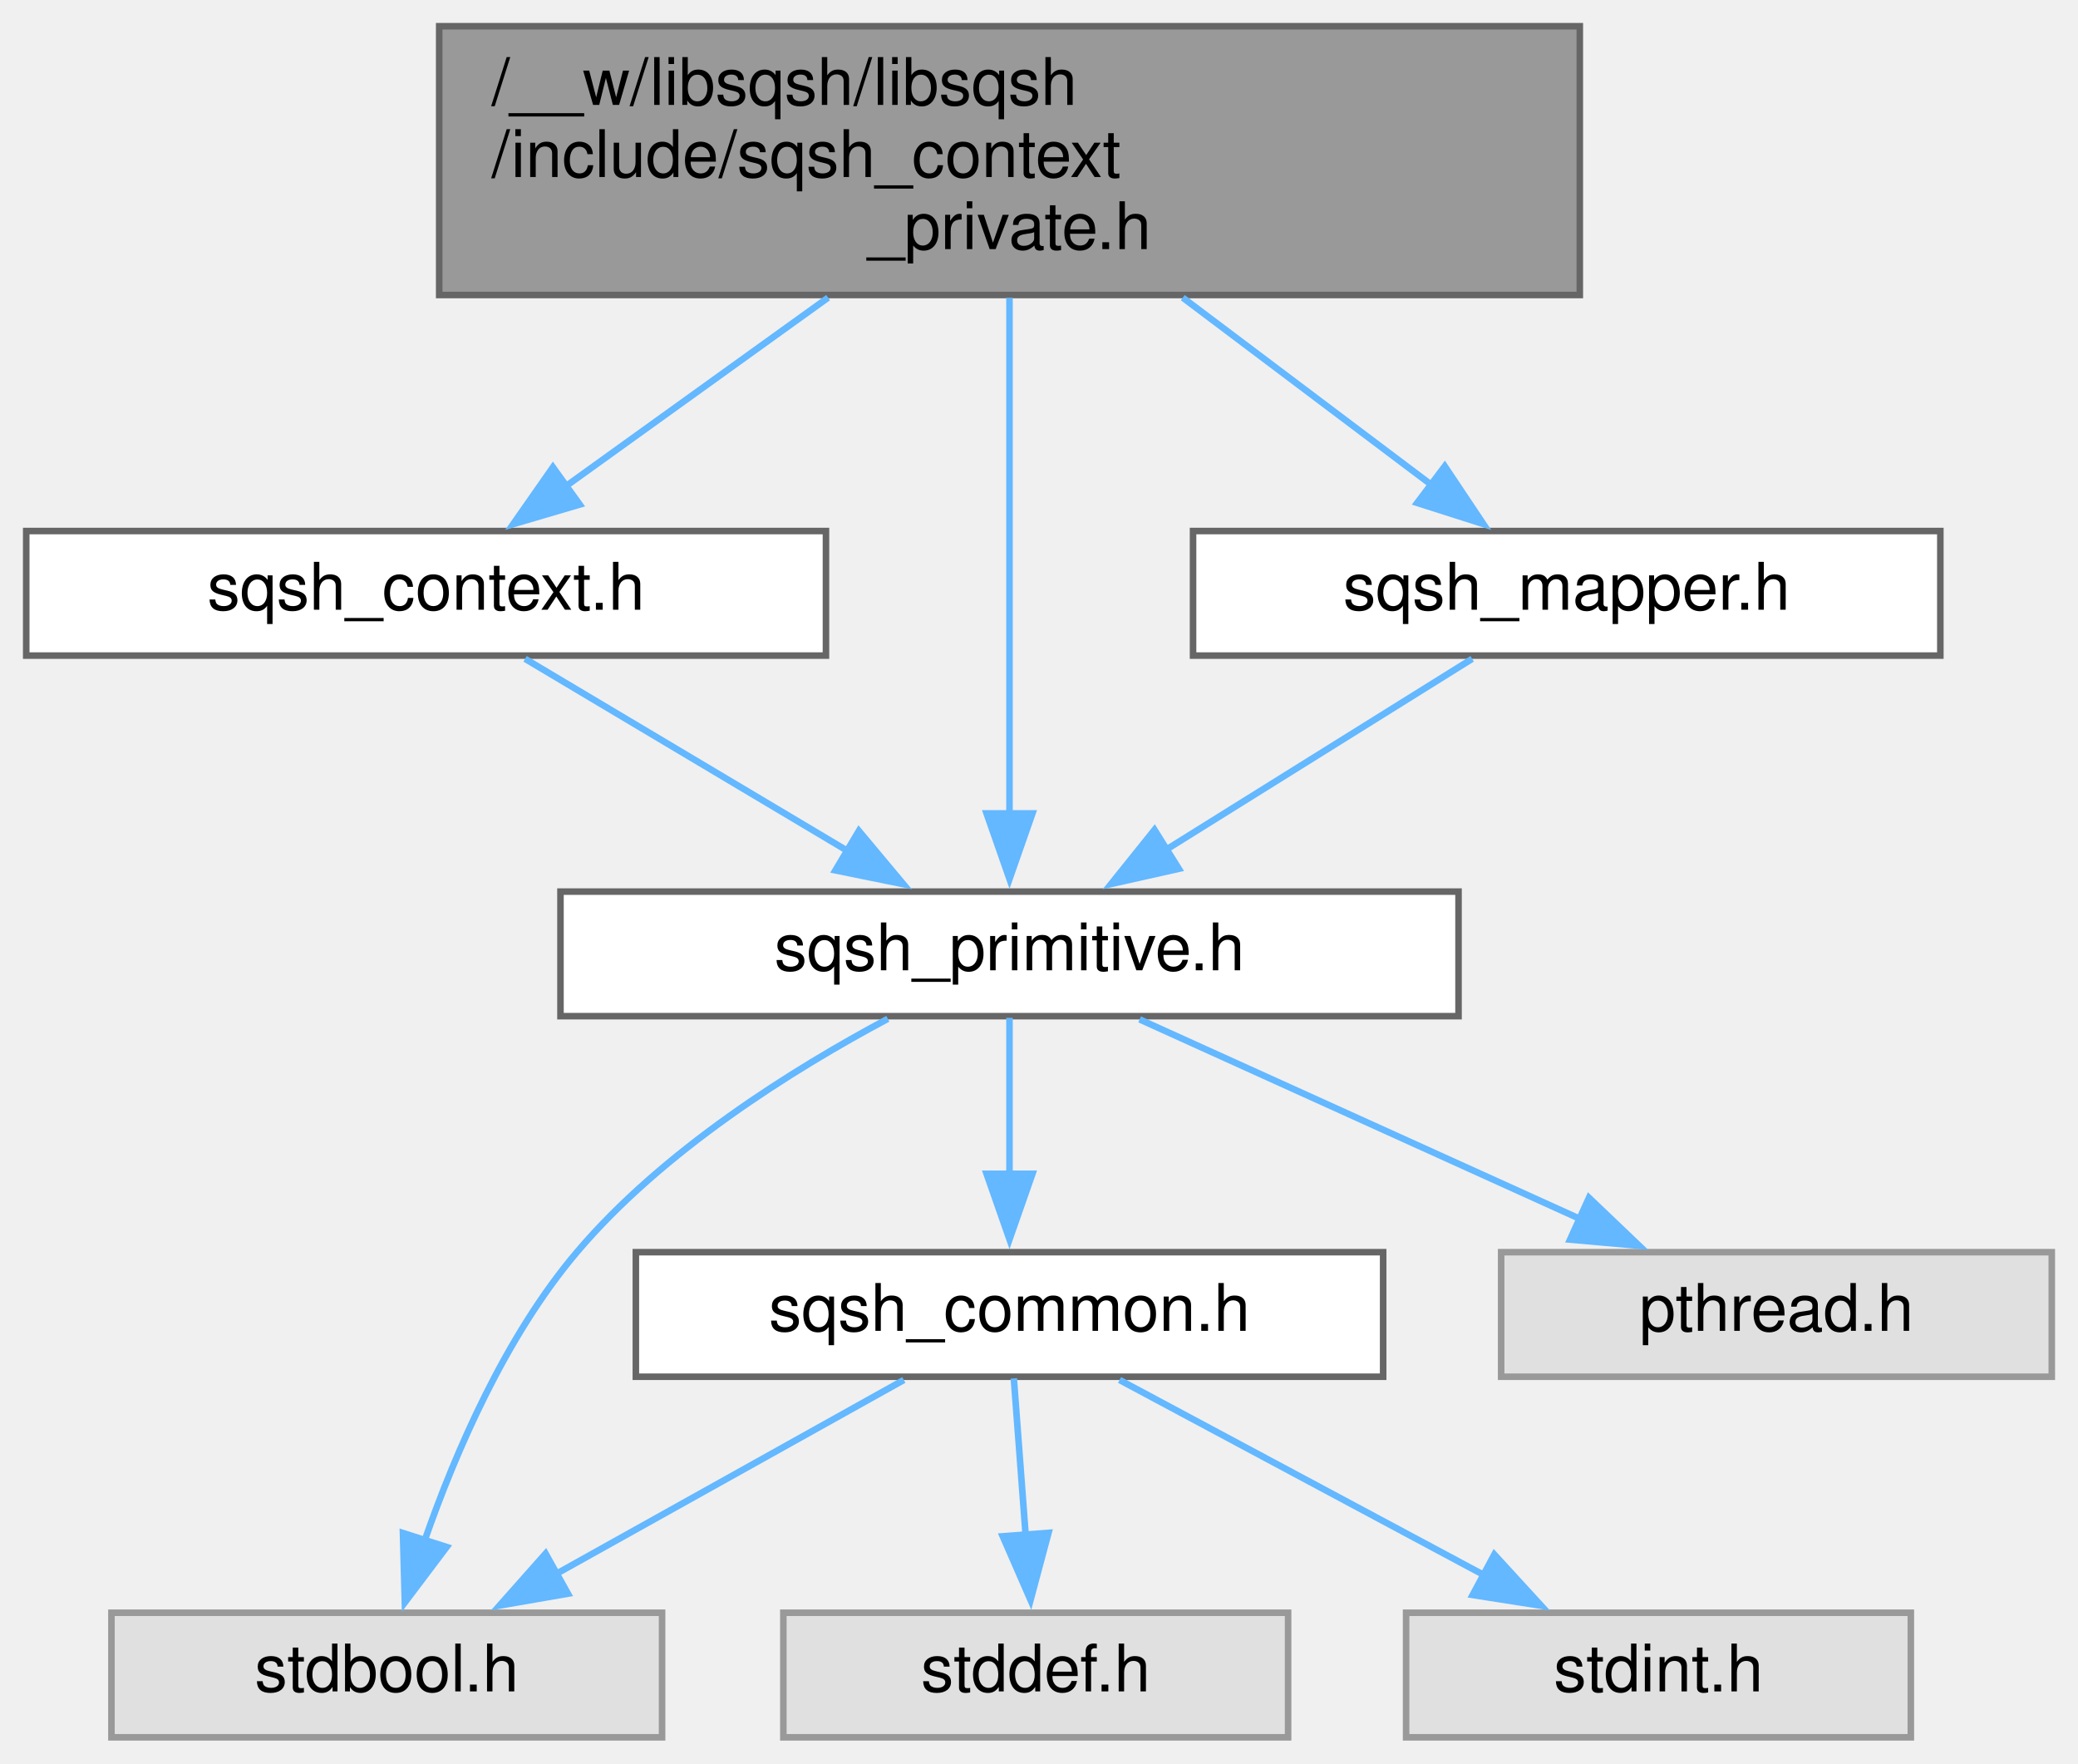
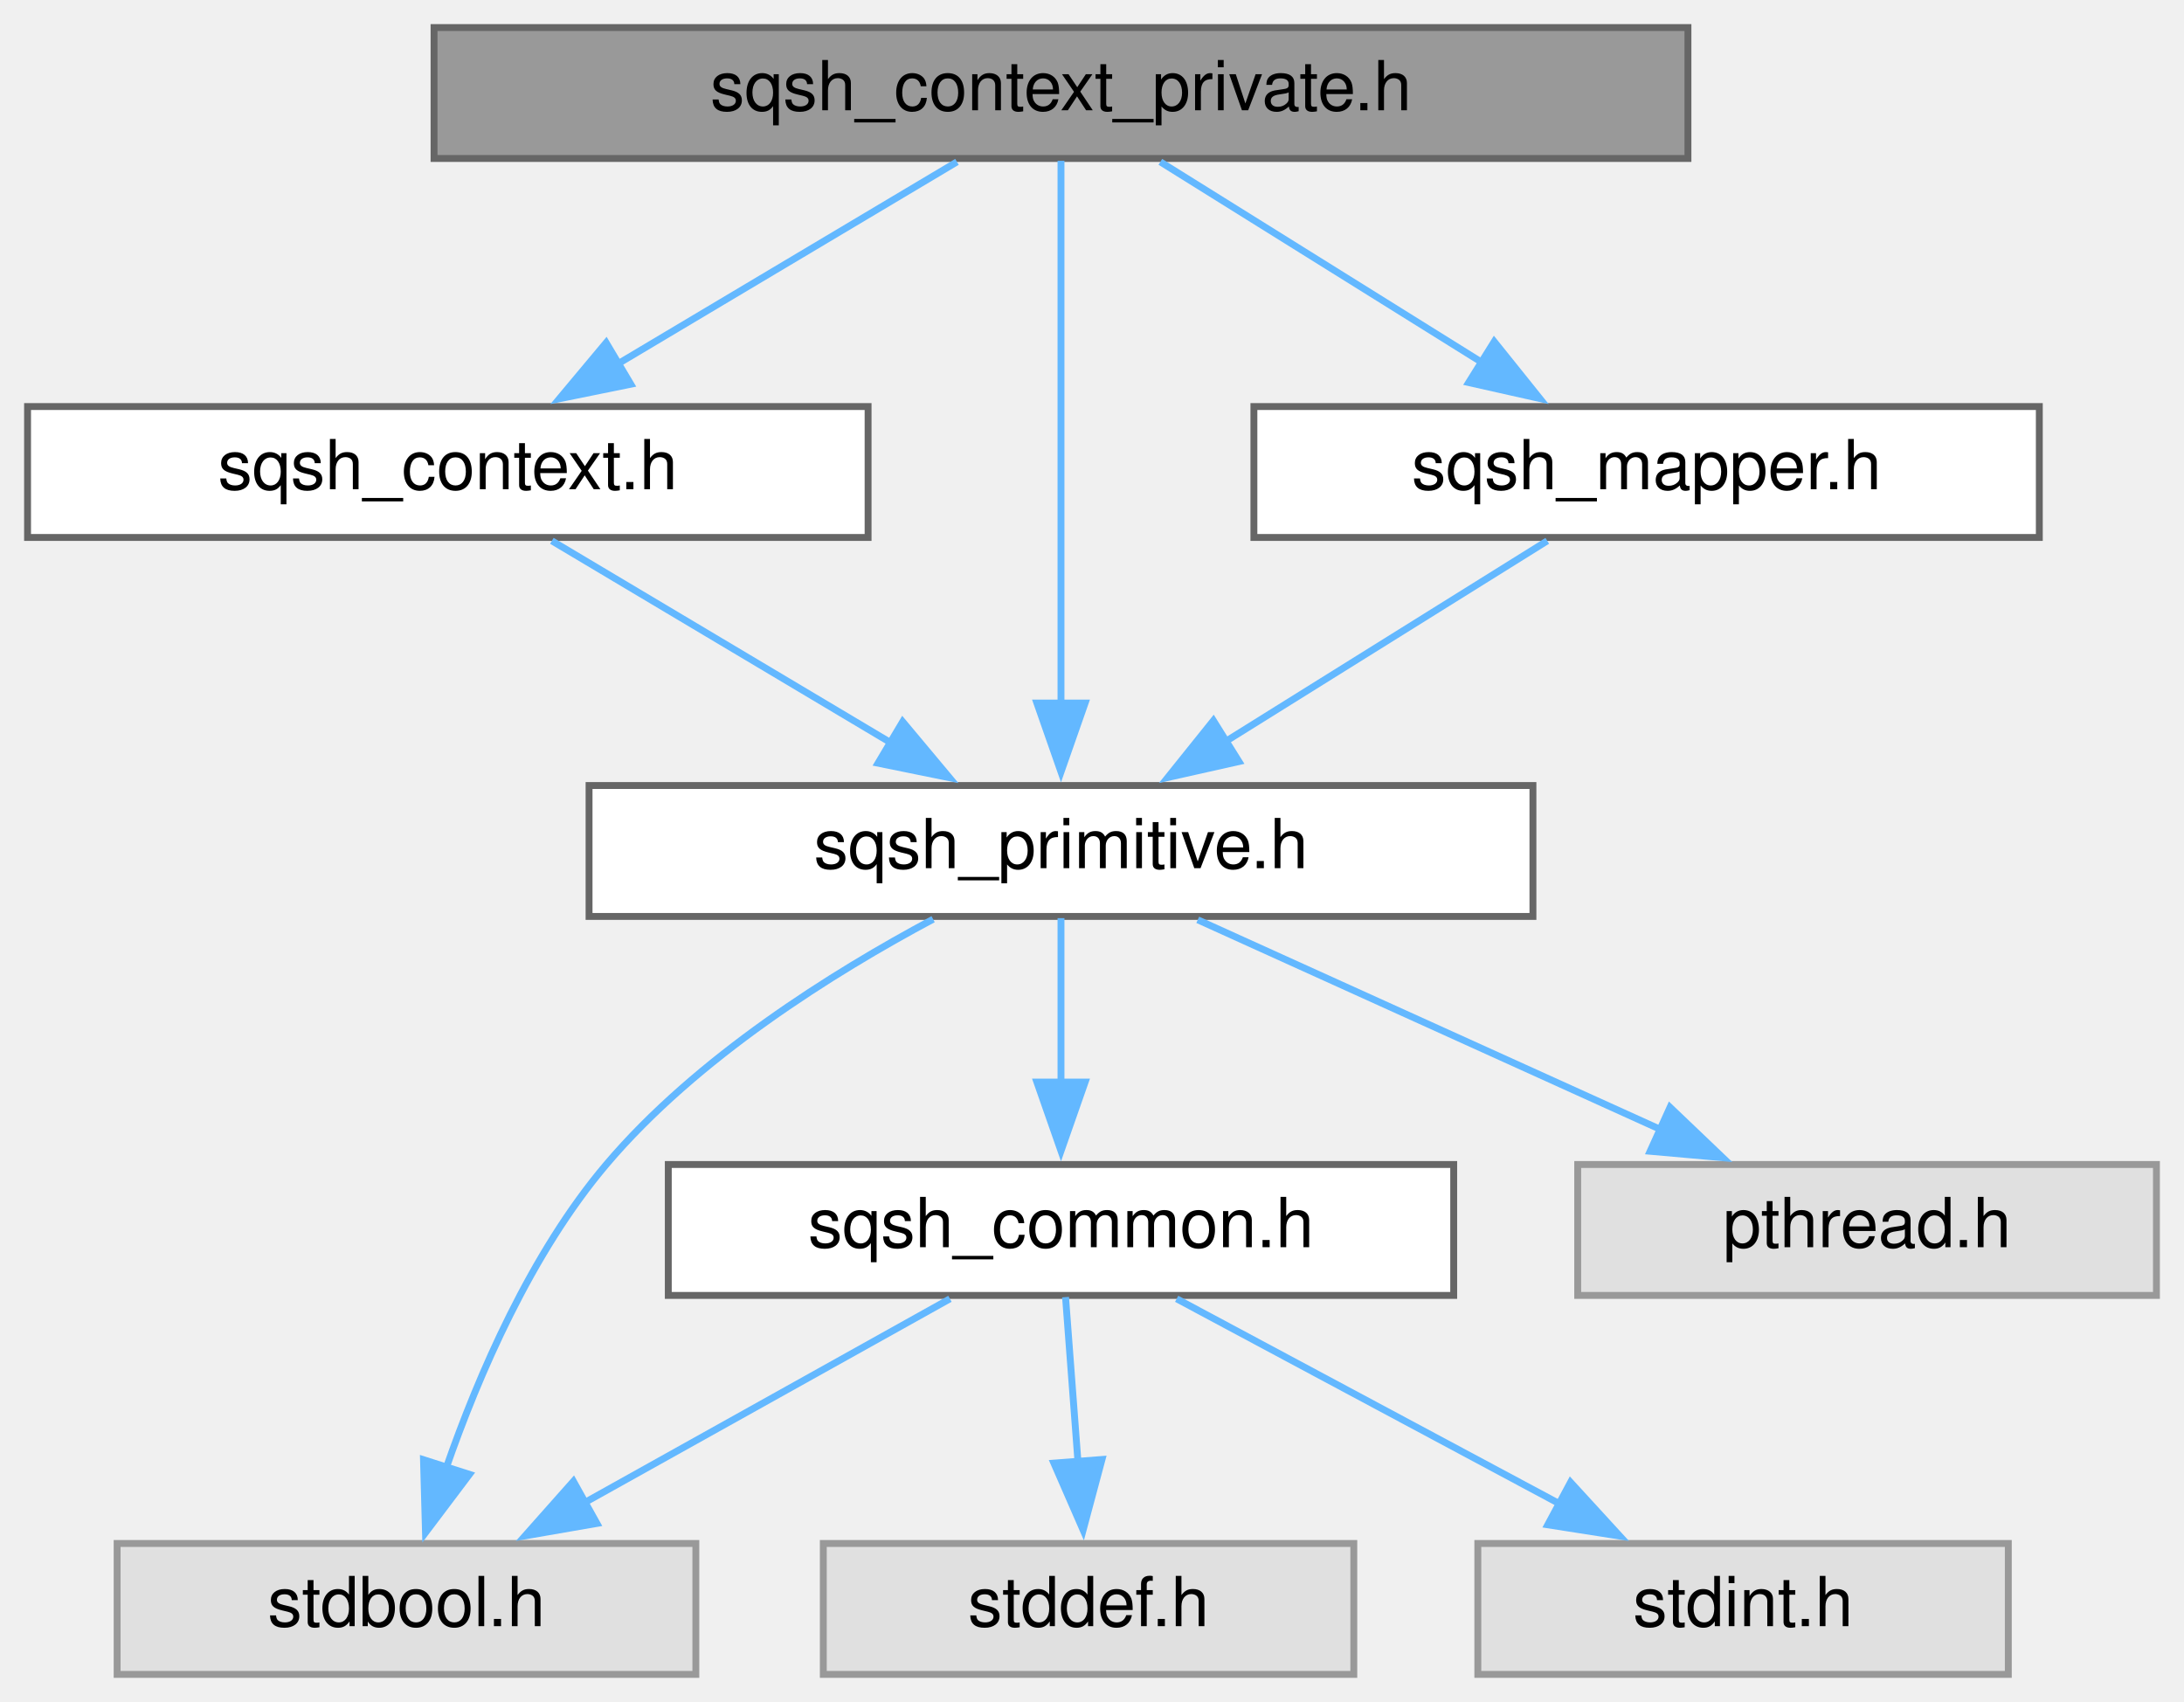
- <svg xmlns="http://www.w3.org/2000/svg" xmlns:xlink="http://www.w3.org/1999/xlink" width="317pt" height="269pt" viewBox="0.00 0.00 317.00 269.00">
-   <g id="graph0" class="graph" transform="scale(1 1) rotate(0) translate(4 265)">
+ <svg xmlns="http://www.w3.org/2000/svg" xmlns:xlink="http://www.w3.org/1999/xlink" width="317pt" height="247pt" viewBox="0.00 0.00 317.00 247.00">
+   <g id="graph0" class="graph" transform="scale(1 1) rotate(0) translate(4 243)">
    <g id="node1" class="node">
      <g id="a_node1">
        <a xlink:title=" ">
-           <polygon fill="#999999" stroke="#666666" points="237,-261 63,-261 63,-220 237,-220 237,-261" />
-           <text text-anchor="start" x="71" y="-249" font-family="Helvetica,sans-Serif" font-size="10.00">/__w/libsqsh/libsqsh</text>
-           <text text-anchor="start" x="71" y="-238" font-family="Helvetica,sans-Serif" font-size="10.00">/include/sqsh_context</text>
-           <text text-anchor="middle" x="150" y="-227" font-family="Helvetica,sans-Serif" font-size="10.00">_private.h</text>
+           <polygon fill="#999999" stroke="#666666" points="241,-239 59,-239 59,-220 241,-220 241,-239" />
+           <text text-anchor="middle" x="150" y="-227" font-family="Helvetica,sans-Serif" font-size="10.00">sqsh_context_private.h</text>
        </a>
      </g>
    </g>
    <g id="node2" class="node">
      <g id="a_node2">
        <a xlink:href="sqsh__context_8h.html" target="_top" xlink:title=" ">
          <polygon fill="white" stroke="#666666" points="122,-184 0,-184 0,-165 122,-165 122,-184" />
          <text text-anchor="middle" x="61" y="-172" font-family="Helvetica,sans-Serif" font-size="10.00">sqsh_context.h</text>
        </a>
      </g>
    </g>
    <g id="edge1" class="edge">
-       <path fill="none" stroke="#63b8ff" d="M122.33,-219.6C109.41,-210.31 94.28,-199.43 82.27,-190.8" />
-       <polygon fill="#63b8ff" stroke="#63b8ff" points="84.44,-188.04 74.28,-185.05 80.35,-193.73 84.44,-188.04" />
+       <path fill="none" stroke="#63b8ff" d="M134.9,-219.51C121.4,-211.47 101.35,-199.53 85.54,-190.11" />
+       <polygon fill="#63b8ff" stroke="#63b8ff" points="87.56,-187.24 77.18,-185.13 83.98,-193.26 87.56,-187.24" />
    </g>
    <g id="node3" class="node">
      <g id="a_node3">
        <a xlink:href="sqsh__primitive_8h.html" target="_top" xlink:title=" ">
          <polygon fill="white" stroke="#666666" points="218.5,-129 81.5,-129 81.5,-110 218.5,-110 218.5,-129" />
          <text text-anchor="middle" x="150" y="-117" font-family="Helvetica,sans-Serif" font-size="10.00">sqsh_primitive.h</text>
        </a>
      </g>
    </g>
    <g id="edge11" class="edge">
-       <path fill="none" stroke="#63b8ff" d="M150,-219.58C150,-197.68 150,-162.68 150,-140.68" />
-       <polygon fill="#63b8ff" stroke="#63b8ff" points="153.5,-140.93 150,-130.93 146.5,-140.93 153.5,-140.93" />
+       <path fill="none" stroke="#63b8ff" d="M150,-219.66C150,-202.57 150,-164.61 150,-140.92" />
+       <polygon fill="#63b8ff" stroke="#63b8ff" points="153.5,-140.97 150,-130.97 146.5,-140.97 153.5,-140.97" />
    </g>
    <g id="node9" class="node">
      <g id="a_node9">
        <a xlink:href="sqsh__mapper_8h.html" target="_top" xlink:title=" ">
          <polygon fill="white" stroke="#666666" points="292,-184 178,-184 178,-165 292,-165 292,-184" />
          <text text-anchor="middle" x="235" y="-172" font-family="Helvetica,sans-Serif" font-size="10.00">sqsh_mapper.h</text>
        </a>
      </g>
    </g>
    <g id="edge9" class="edge">
-       <path fill="none" stroke="#63b8ff" d="M176.43,-219.6C188.64,-210.41 202.93,-199.65 214.34,-191.06" />
-       <polygon fill="#63b8ff" stroke="#63b8ff" points="216.4,-193.88 222.29,-185.07 212.19,-188.29 216.4,-193.88" />
+       <path fill="none" stroke="#63b8ff" d="M164.42,-219.51C177.2,-211.54 196.1,-199.75 211.13,-190.38" />
+       <polygon fill="#63b8ff" stroke="#63b8ff" points="212.88,-193.42 219.51,-185.16 209.17,-187.48 212.88,-193.42" />
    </g>
    <g id="edge2" class="edge">
      <path fill="none" stroke="#63b8ff" d="M76.1,-164.51C89.6,-156.47 109.65,-144.53 125.46,-135.11" />
      <polygon fill="#63b8ff" stroke="#63b8ff" points="127.02,-138.26 133.82,-130.13 123.44,-132.24 127.02,-138.26" />
    </g>
    <g id="node4" class="node">
      <g id="a_node4">
        <a xlink:href="sqsh__common_8h.html" target="_top" xlink:title=" ">
          <polygon fill="white" stroke="#666666" points="207,-74 93,-74 93,-55 207,-55 207,-74" />
          <text text-anchor="middle" x="150" y="-62" font-family="Helvetica,sans-Serif" font-size="10.00">sqsh_common.h</text>
        </a>
      </g>
    </g>
    <g id="edge3" class="edge">
      <path fill="none" stroke="#63b8ff" d="M150,-109.75C150,-103.27 150,-94.16 150,-85.9" />
      <polygon fill="#63b8ff" stroke="#63b8ff" points="153.5,-85.96 150,-75.96 146.5,-85.96 153.5,-85.96" />
    </g>
    <g id="node5" class="node">
      <g id="a_node5">
        <a xlink:title=" ">
          <polygon fill="#e0e0e0" stroke="#999999" points="97,-19 13,-19 13,0 97,0 97,-19" />
          <text text-anchor="middle" x="55" y="-7" font-family="Helvetica,sans-Serif" font-size="10.00">stdbool.h</text>
        </a>
      </g>
    </g>
    <g id="edge8" class="edge">
      <path fill="none" stroke="#63b8ff" d="M131.44,-109.6C116.95,-101.87 97.13,-89.5 84,-74 73.08,-61.12 65.46,-43.44 60.78,-30.01" />
      <polygon fill="#63b8ff" stroke="#63b8ff" points="64.14,-29.03 57.76,-20.57 57.47,-31.16 64.14,-29.03" />
    </g>
    <g id="node8" class="node">
      <g id="a_node8">
        <a xlink:title=" ">
          <polygon fill="#e0e0e0" stroke="#999999" points="309,-74 225,-74 225,-55 309,-55 309,-74" />
          <text text-anchor="middle" x="267" y="-62" font-family="Helvetica,sans-Serif" font-size="10.00">pthread.h</text>
        </a>
      </g>
    </g>
    <g id="edge7" class="edge">
      <path fill="none" stroke="#63b8ff" d="M169.85,-109.51C188.28,-101.16 215.98,-88.61 237.09,-79.05" />
      <polygon fill="#63b8ff" stroke="#63b8ff" points="238.4,-82.3 246.07,-74.98 235.51,-75.92 238.4,-82.3" />
    </g>
    <g id="edge4" class="edge">
      <path fill="none" stroke="#63b8ff" d="M133.88,-54.51C119.33,-46.39 97.66,-34.3 80.71,-24.85" />
      <polygon fill="#63b8ff" stroke="#63b8ff" points="82.64,-21.91 72.2,-20.1 79.23,-28.02 82.64,-21.91" />
    </g>
    <g id="node6" class="node">
      <g id="a_node6">
        <a xlink:title=" ">
          <polygon fill="#e0e0e0" stroke="#999999" points="192.5,-19 115.5,-19 115.5,0 192.5,0 192.5,-19" />
          <text text-anchor="middle" x="154" y="-7" font-family="Helvetica,sans-Serif" font-size="10.00">stddef.h</text>
        </a>
      </g>
    </g>
    <g id="edge5" class="edge">
      <path fill="none" stroke="#63b8ff" d="M150.66,-54.75C151.15,-48.27 151.84,-39.16 152.46,-30.9" />
      <polygon fill="#63b8ff" stroke="#63b8ff" points="155.95,-31.19 153.21,-20.95 148.97,-30.66 155.95,-31.19" />
    </g>
    <g id="node7" class="node">
      <g id="a_node7">
        <a xlink:title=" ">
          <polygon fill="#e0e0e0" stroke="#999999" points="287.5,-19 210.5,-19 210.5,0 287.5,0 287.5,-19" />
          <text text-anchor="middle" x="249" y="-7" font-family="Helvetica,sans-Serif" font-size="10.00">stdint.h</text>
        </a>
      </g>
    </g>
    <g id="edge6" class="edge">
      <path fill="none" stroke="#63b8ff" d="M166.79,-54.51C182.1,-46.31 204.97,-34.07 222.7,-24.58" />
      <polygon fill="#63b8ff" stroke="#63b8ff" points="223.96,-27.88 231.12,-20.07 220.65,-21.71 223.96,-27.88" />
    </g>
    <g id="edge10" class="edge">
      <path fill="none" stroke="#63b8ff" d="M220.58,-164.51C207.8,-156.54 188.9,-144.75 173.87,-135.38" />
      <polygon fill="#63b8ff" stroke="#63b8ff" points="175.83,-132.48 165.49,-130.16 172.12,-138.42 175.83,-132.48" />
    </g>
  </g>
</svg>
